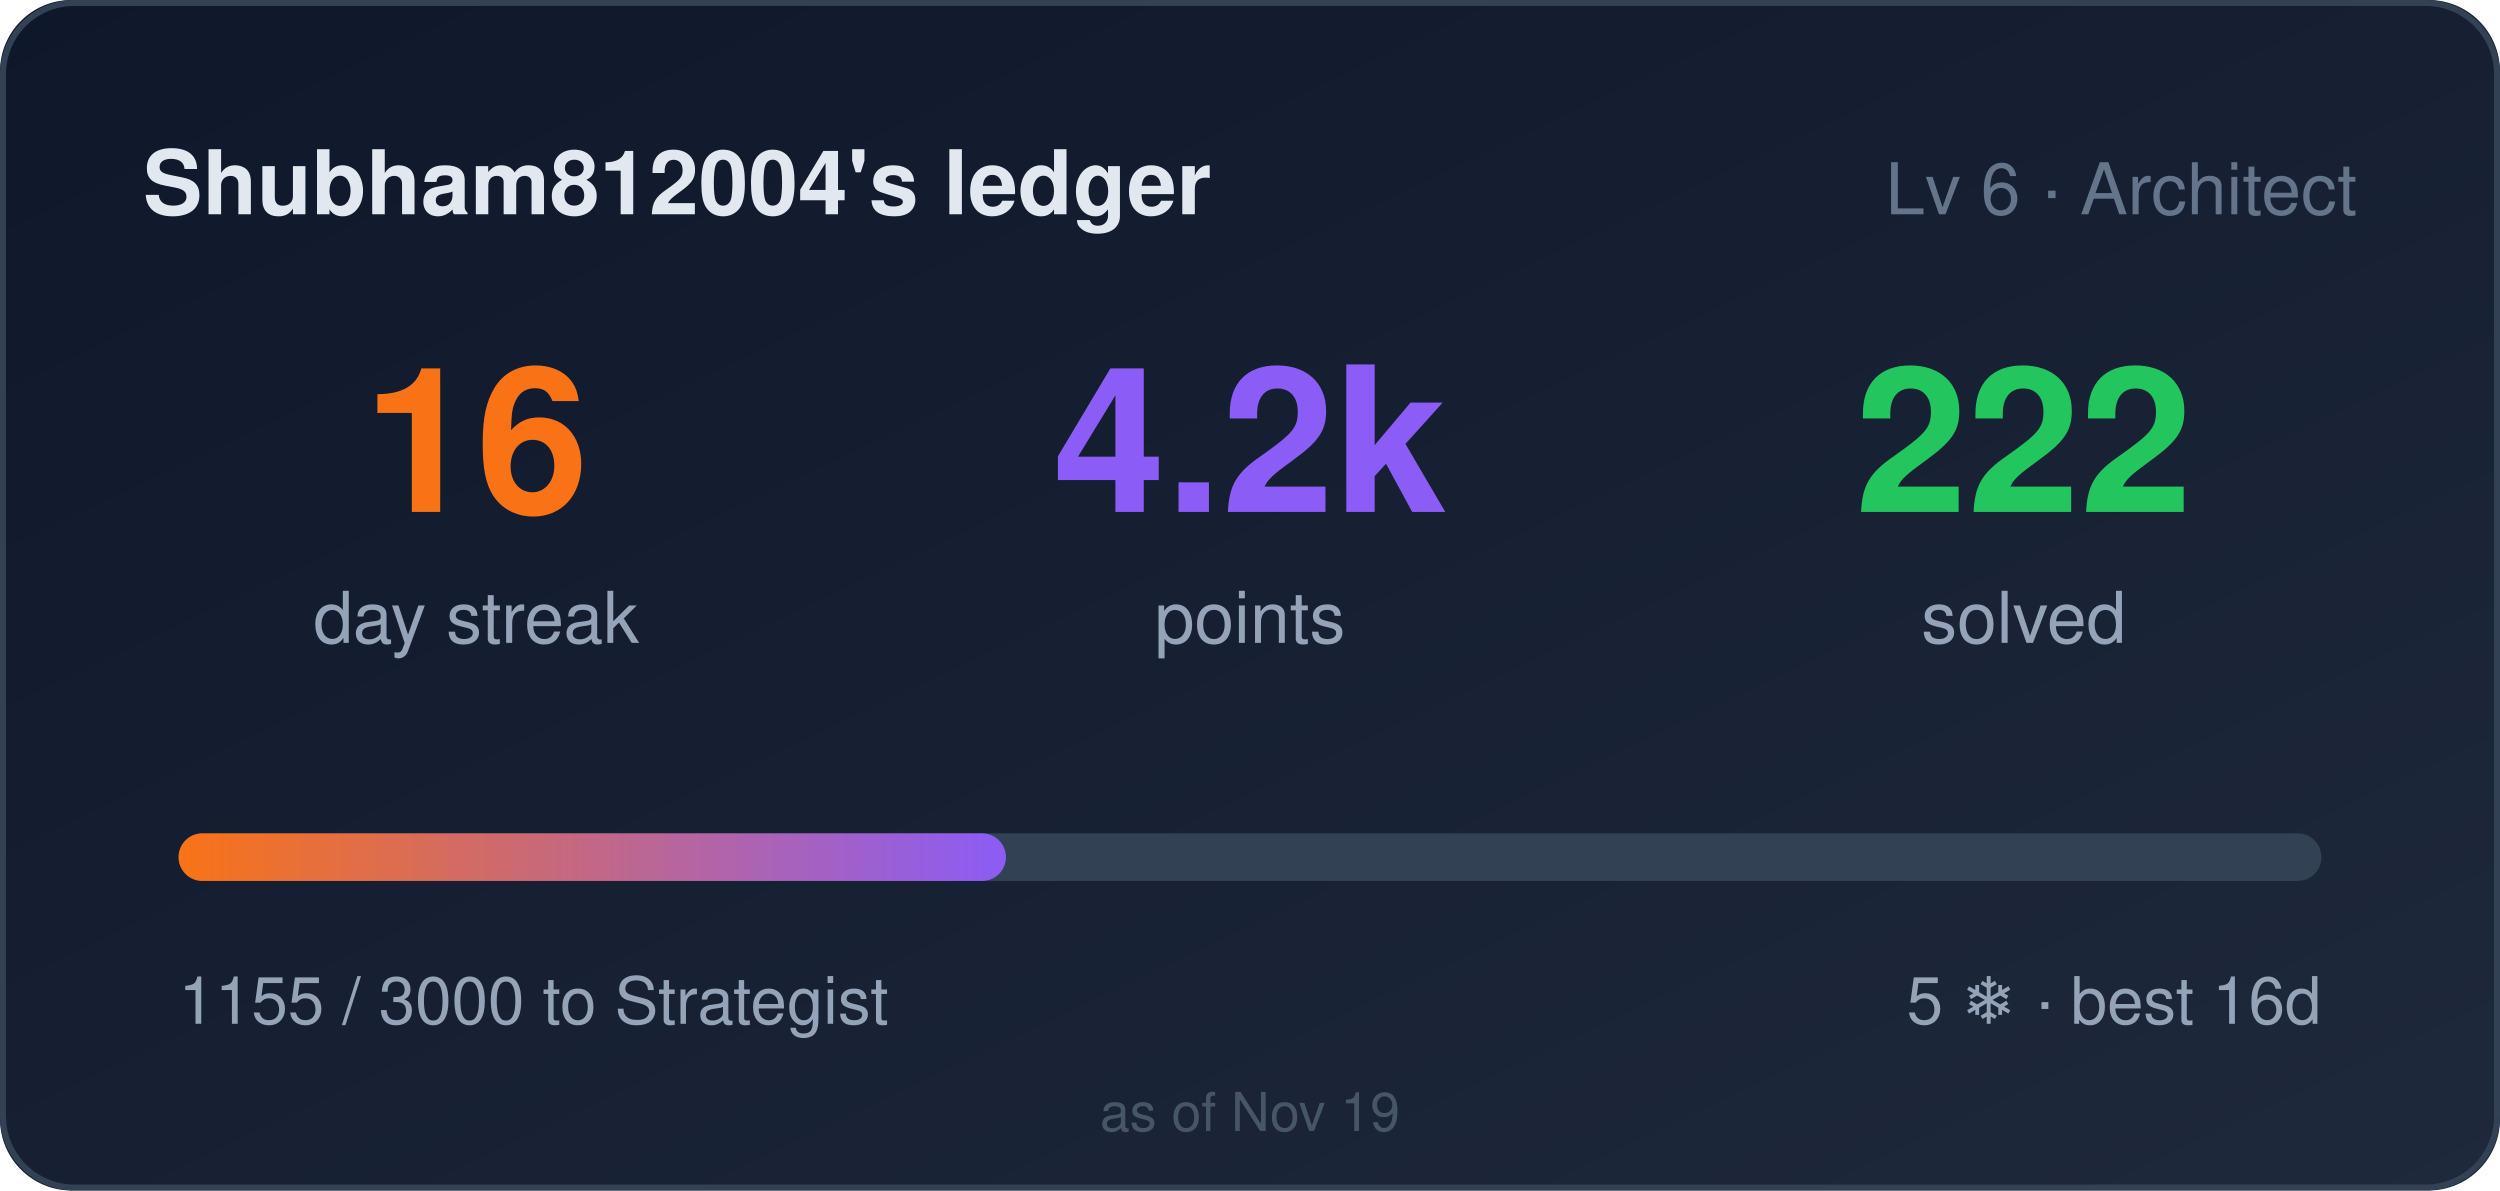
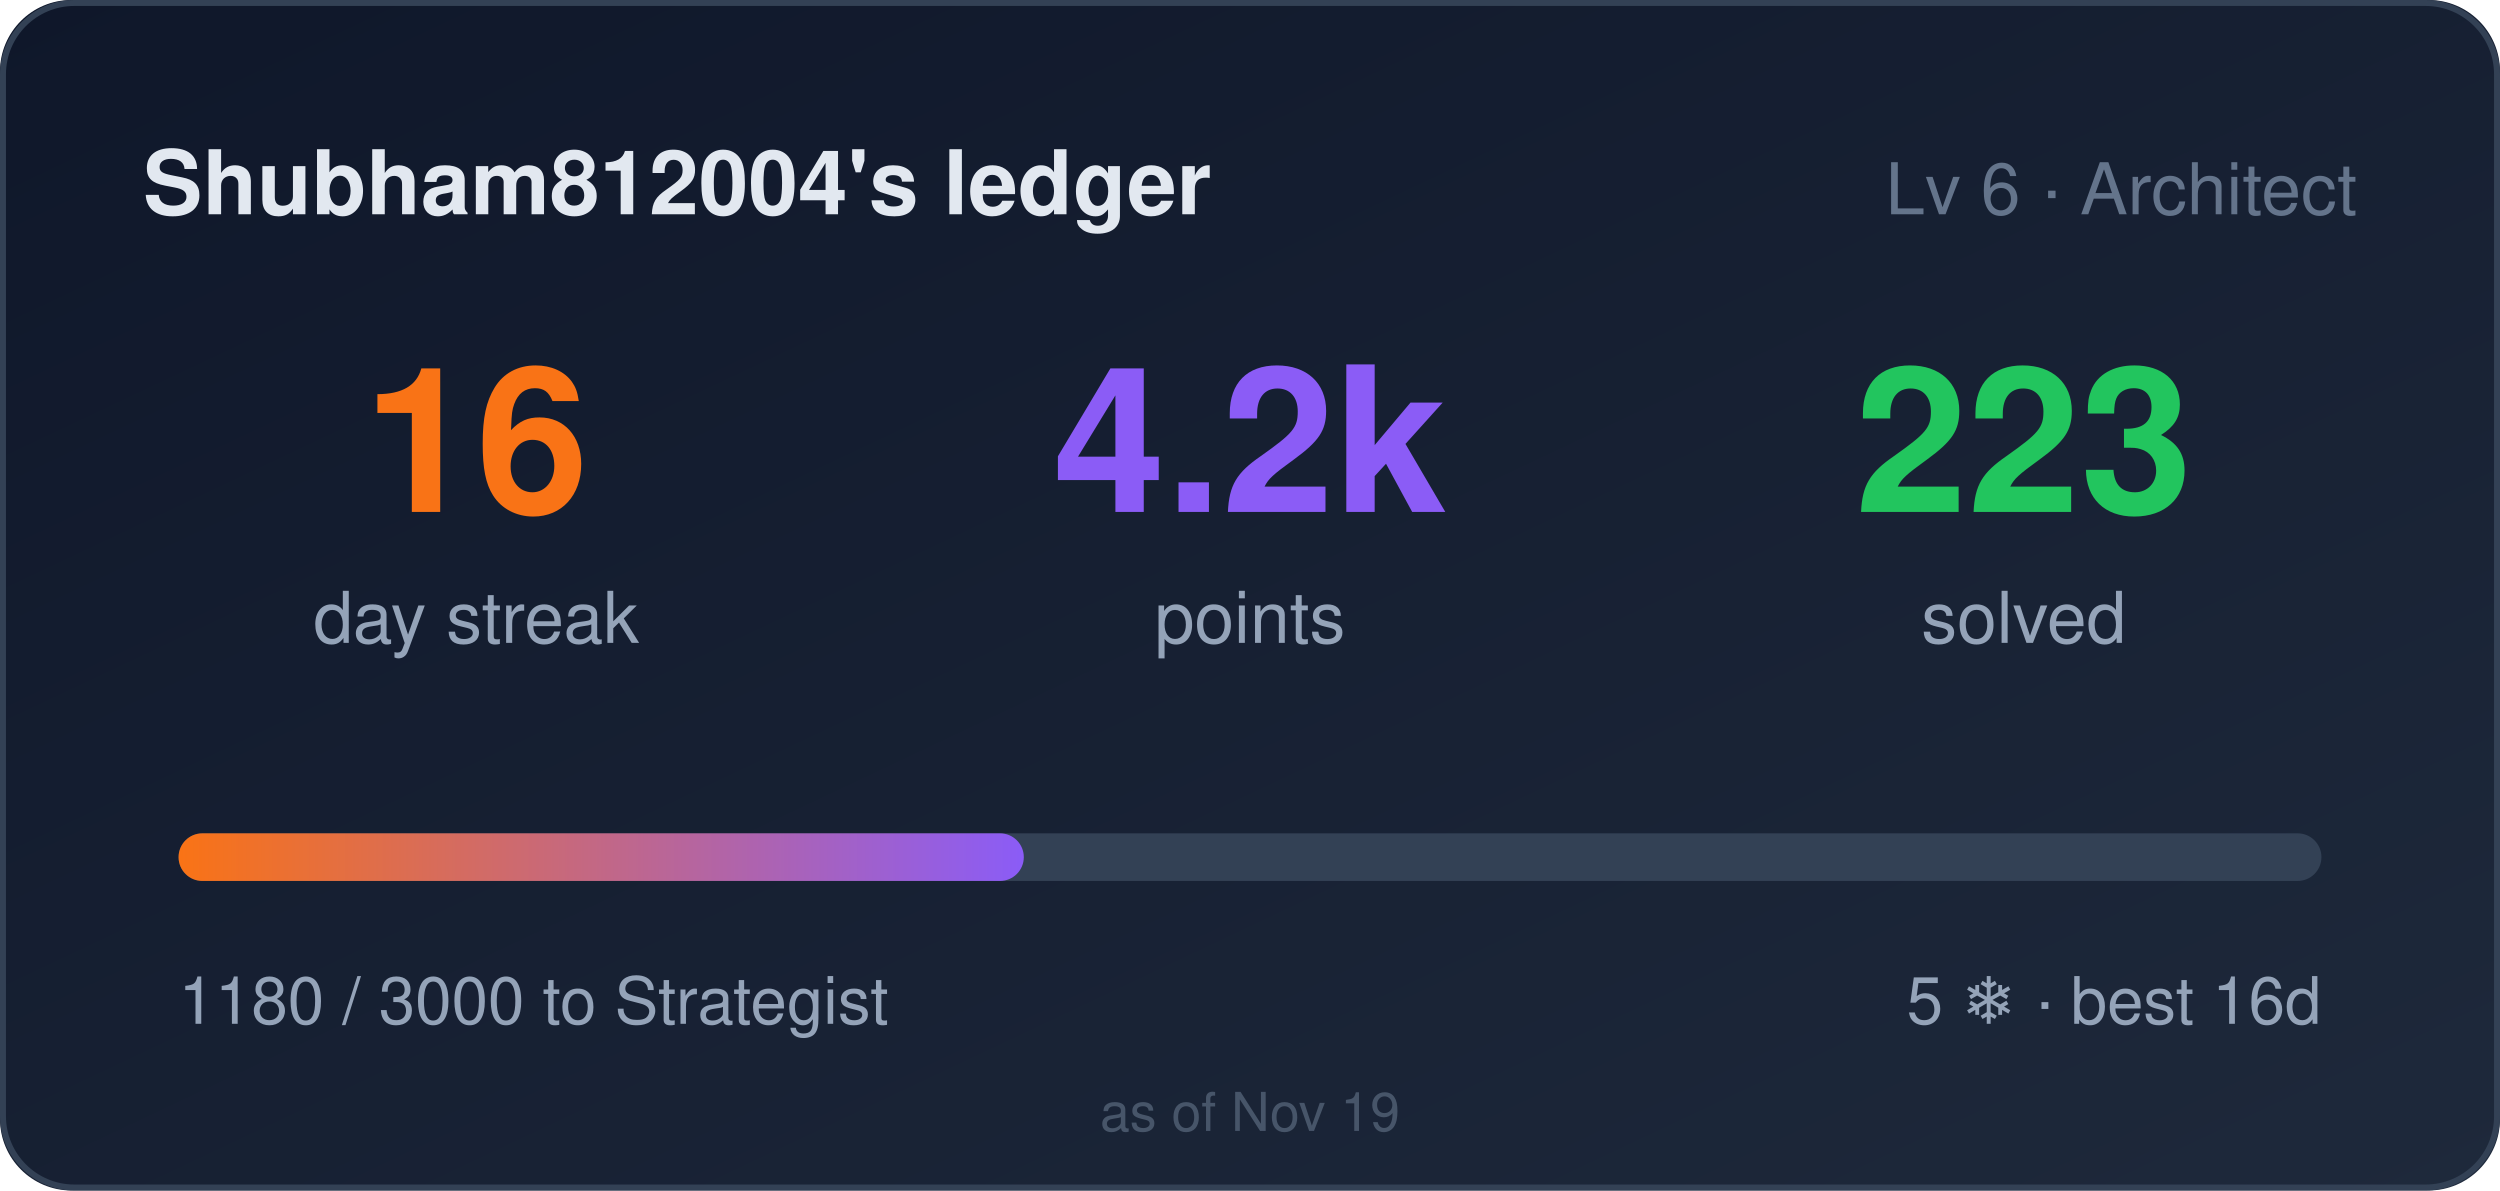
- <svg xmlns="http://www.w3.org/2000/svg" width="420" height="200" role="img" aria-label="Shubham812004's ledger: 16 day streak, 4155 points">
+ <svg xmlns="http://www.w3.org/2000/svg" width="420" height="200" role="img" aria-label="Shubham812004's ledger: 16 day streak, 4180 points">
  <style>
    .bar,.n{transform-box:fill-box}
    .bar{transform-origin:left center}
    @media (prefers-reduced-motion: no-preference){
      .bar{animation:cl-grow .9s cubic-bezier(.22,1,.36,1) both}
      .n{animation:cl-rise .5s ease-out both}
      .n2{animation-delay:.08s}
      .n3{animation-delay:.16s}
    }
    @keyframes cl-grow{from{transform:scaleX(0)}to{transform:scaleX(1)}}
    @keyframes cl-rise{from{opacity:0;transform:translateY(6px)}to{opacity:1;transform:none}}
  </style>
  <defs>
    <linearGradient id="bg" x1="0" y1="0" x2="1" y2="1">
      <stop offset="0" stop-color="#0f172a" />
      <stop offset="1" stop-color="#1e293b" />
    </linearGradient>
    <linearGradient id="bar" x1="0" y1="0" x2="1" y2="0">
      <stop offset="0" stop-color="#f97316" />
      <stop offset="1" stop-color="#8b5cf6" />
    </linearGradient>
  </defs>
  <rect width="420" height="200" rx="12" fill="url(#bg)" />
  <rect x="0.5" y="0.5" width="419" height="199" rx="12" fill="none" stroke="#334155" />
  <text x="24" y="36" fill="#e2e8f0" font-size="15" font-weight="600" font-family="Segoe UI,Helvetica,Arial,sans-serif">Shubham812004's ledger</text>
  <text x="396" y="36" fill="#64748b" font-size="12" text-anchor="end" font-family="Segoe UI,Helvetica,Arial,sans-serif">Lv 6 · Architect</text>
  <g font-family="Segoe UI,Helvetica,Arial,sans-serif">
    <text class="n n1" x="80" y="86" fill="#f97316" font-size="34" font-weight="700" text-anchor="middle">16</text>
    <text x="80" y="108" fill="#94a3b8" font-size="12" text-anchor="middle">day streak</text>
    <text class="n n2" x="210" y="86" fill="#8b5cf6" font-size="34" font-weight="700" text-anchor="middle">4.2k</text>
    <text x="210" y="108" fill="#94a3b8" font-size="12" text-anchor="middle">points</text>
-     <text class="n n3" x="340" y="86" fill="#22c55e" font-size="34" font-weight="700" text-anchor="middle">222</text>
+     <text class="n n3" x="340" y="86" fill="#22c55e" font-size="34" font-weight="700" text-anchor="middle">223</text>
    <text x="340" y="108" fill="#94a3b8" font-size="12" text-anchor="middle">solved</text>
  </g>
  <rect x="30" y="140" width="360" height="8" rx="4" fill="#334155" />
-   <rect class="bar" x="30" y="140" width="139" height="8" rx="4" fill="url(#bar)" />
-   <text x="30" y="172" fill="#94a3b8" font-size="11" font-family="Segoe UI,Helvetica,Arial,sans-serif">1155 / 3000 to Strategist</text>
+   <rect class="bar" x="30" y="140" width="142" height="8" rx="4" fill="url(#bar)" />
+   <text x="30" y="172" fill="#94a3b8" font-size="11" font-family="Segoe UI,Helvetica,Arial,sans-serif">1180 / 3000 to Strategist</text>
  <text x="390" y="172" fill="#94a3b8" font-size="11" text-anchor="end" font-family="Segoe UI,Helvetica,Arial,sans-serif">5 ❄ · best 16d</text>
  <text x="210" y="190" fill="#475569" font-size="9" text-anchor="middle" font-family="Segoe UI,Helvetica,Arial,sans-serif">as of Nov 19</text>
</svg>
